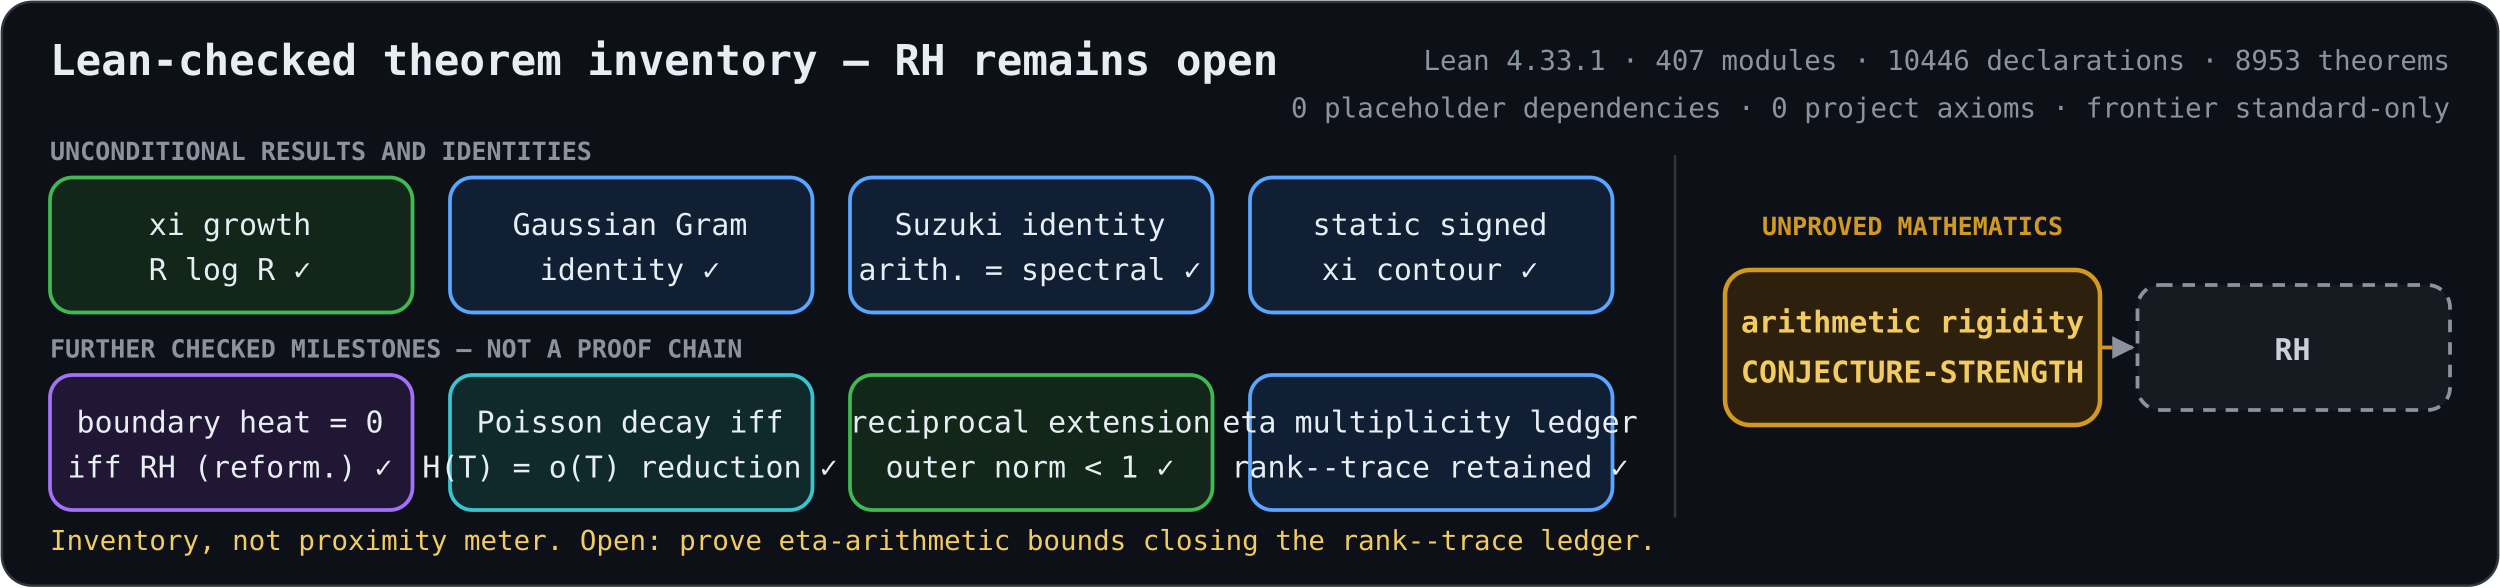
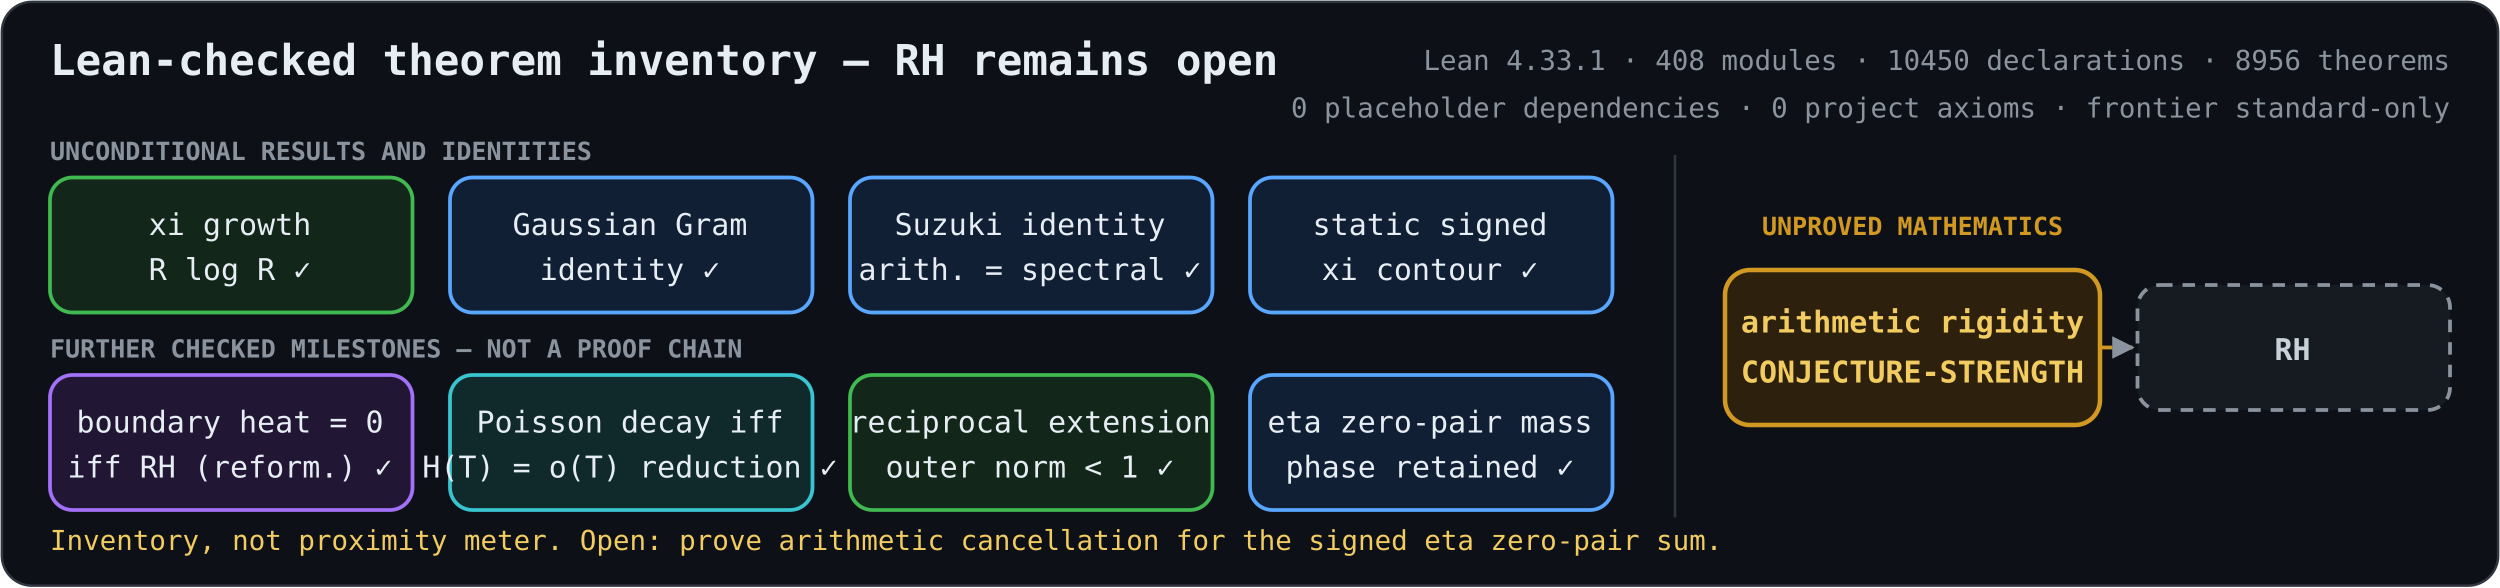
<svg xmlns="http://www.w3.org/2000/svg" role="img" aria-labelledby="title description" viewBox="0 0 1000 235">
  <defs>
    <marker id="arrow" viewBox="0 0 10 10" refX="9" refY="5" markerWidth="6" markerHeight="6" orient="auto-start-reverse">
      <path d="M 0 0 L 10 5 L 0 10 z" fill="#8b949e" />
    </marker>
    <style>
      .bg { fill: #0d1117; stroke: #30363d; }
      text { fill: #e6edf3; font-family: ui-monospace, SFMono-Regular, Menlo, Consolas, monospace; font-size: 12px; text-anchor: middle; }
      .heading { font-size: 17px; font-weight: 700; text-anchor: start; }
      .metrics { fill: #8b949e; font-size: 11px; text-anchor: end; }
      .proved rect { fill: #12261a; stroke: #3fb950; stroke-width: 1.5; }
      .proved.equivalence rect { fill: #211735; stroke: #a371f7; }
      .proved.bridge rect { fill: #111f35; stroke: #58a6ff; }
      .proved.reduction rect { fill: #102a2c; stroke: #39c5cf; }
      .open rect { fill: #2d210d; stroke: #d29922; stroke-width: 1.8; }
      .goal rect { fill: #161b22; stroke: #8b949e; stroke-width: 1.5; stroke-dasharray: 5 4; }
      .open text { fill: #f2cc60; font-weight: 700; }
      .goal text { fill: #c9d1d9; font-weight: 700; }
      .open-edge { fill: none; stroke: #d29922; stroke-width: 1.5; stroke-dasharray: 5 4; marker-end: url(#arrow); }
      .section { fill: #8b949e; font-size: 10px; font-weight: 700; text-anchor: start; }
      .gap-label { fill: #d29922; font-size: 10px; font-weight: 700; }
      .frontier { fill: #f2cc60; font-size: 11px; text-anchor: start; }
    </style>
  </defs>
  <rect class="bg" x="0.75" y="0.75" width="998.5" height="233.5" rx="12" />
  <text class="heading" x="20" y="30">Lean-checked theorem inventory — RH remains open</text>
-   <text class="metrics" x="980" y="28">Lean 4.33.1 · 407 modules · 10446 declarations · 8953 theorems</text>
+   <text class="metrics" x="980" y="28">Lean 4.33.1 · 408 modules · 10450 declarations · 8956 theorems</text>
  <text class="metrics" x="980" y="47">0 placeholder dependencies · 0 project axioms · frontier standard-only</text>
  <text class="section" x="20" y="64">UNCONDITIONAL RESULTS AND IDENTITIES</text>
  <text class="section" x="20" y="143">FURTHER CHECKED MILESTONES — NOT A PROOF CHAIN</text>
  <line x1="670" y1="62" x2="670" y2="207" stroke="#30363d" />
  <text class="gap-label" x="765" y="94">UNPROVED MATHEMATICS</text>
  <path class="open-edge" d="M840 139 H853" />
  <g class="proved unconditional">
    <rect x="20" y="71" width="145" height="54" rx="9" />
    <text x="92" y="94">xi growth</text>
    <text x="92" y="112">R log R  ✓</text>
  </g>
  <g class="proved bridge">
    <rect x="180" y="71" width="145" height="54" rx="9" />
    <text x="252" y="94">Gaussian Gram</text>
    <text x="252" y="112">identity  ✓</text>
  </g>
  <g class="proved bridge">
    <rect x="340" y="71" width="145" height="54" rx="9" />
    <text x="412" y="94">Suzuki identity</text>
    <text x="412" y="112">arith. = spectral  ✓</text>
  </g>
  <g class="proved bridge">
    <rect x="500" y="71" width="145" height="54" rx="9" />
    <text x="572" y="94">static signed</text>
    <text x="572" y="112">xi contour  ✓</text>
  </g>
  <g class="proved equivalence">
    <rect x="20" y="150" width="145" height="54" rx="9" />
    <text x="92" y="173">boundary heat = 0</text>
    <text x="92" y="191">iff RH (reform.)  ✓</text>
  </g>
  <g class="proved reduction">
    <rect x="180" y="150" width="145" height="54" rx="9" />
    <text x="252" y="173">Poisson decay iff</text>
    <text x="252" y="191">H(T) = o(T) reduction  ✓</text>
  </g>
  <g class="proved unconditional">
    <rect x="340" y="150" width="145" height="54" rx="9" />
    <text x="412" y="173">reciprocal extension</text>
    <text x="412" y="191">outer norm &lt; 1  ✓</text>
  </g>
  <g class="proved bridge">
    <rect x="500" y="150" width="145" height="54" rx="9" />
-     <text x="572" y="173">eta multiplicity ledger</text>
-     <text x="572" y="191">rank--trace retained  ✓</text>
+     <text x="572" y="173">eta zero-pair mass</text>
+     <text x="572" y="191">phase retained  ✓</text>
  </g>
  <g class="open">
    <rect x="690" y="108" width="150" height="62" rx="10" />
    <text x="765" y="133">arithmetic rigidity</text>
    <text x="765" y="153">CONJECTURE-STRENGTH</text>
  </g>
  <g class="goal">
    <rect x="855" y="114" width="125" height="50" rx="9" />
    <text x="917" y="144">RH</text>
  </g>
-   <text class="frontier" x="20" y="220">Inventory, not proximity meter. Open: prove eta-arithmetic bounds closing the rank--trace ledger.</text>
+   <text class="frontier" x="20" y="220">Inventory, not proximity meter. Open: prove arithmetic cancellation for the signed eta zero-pair sum.</text>
</svg>
